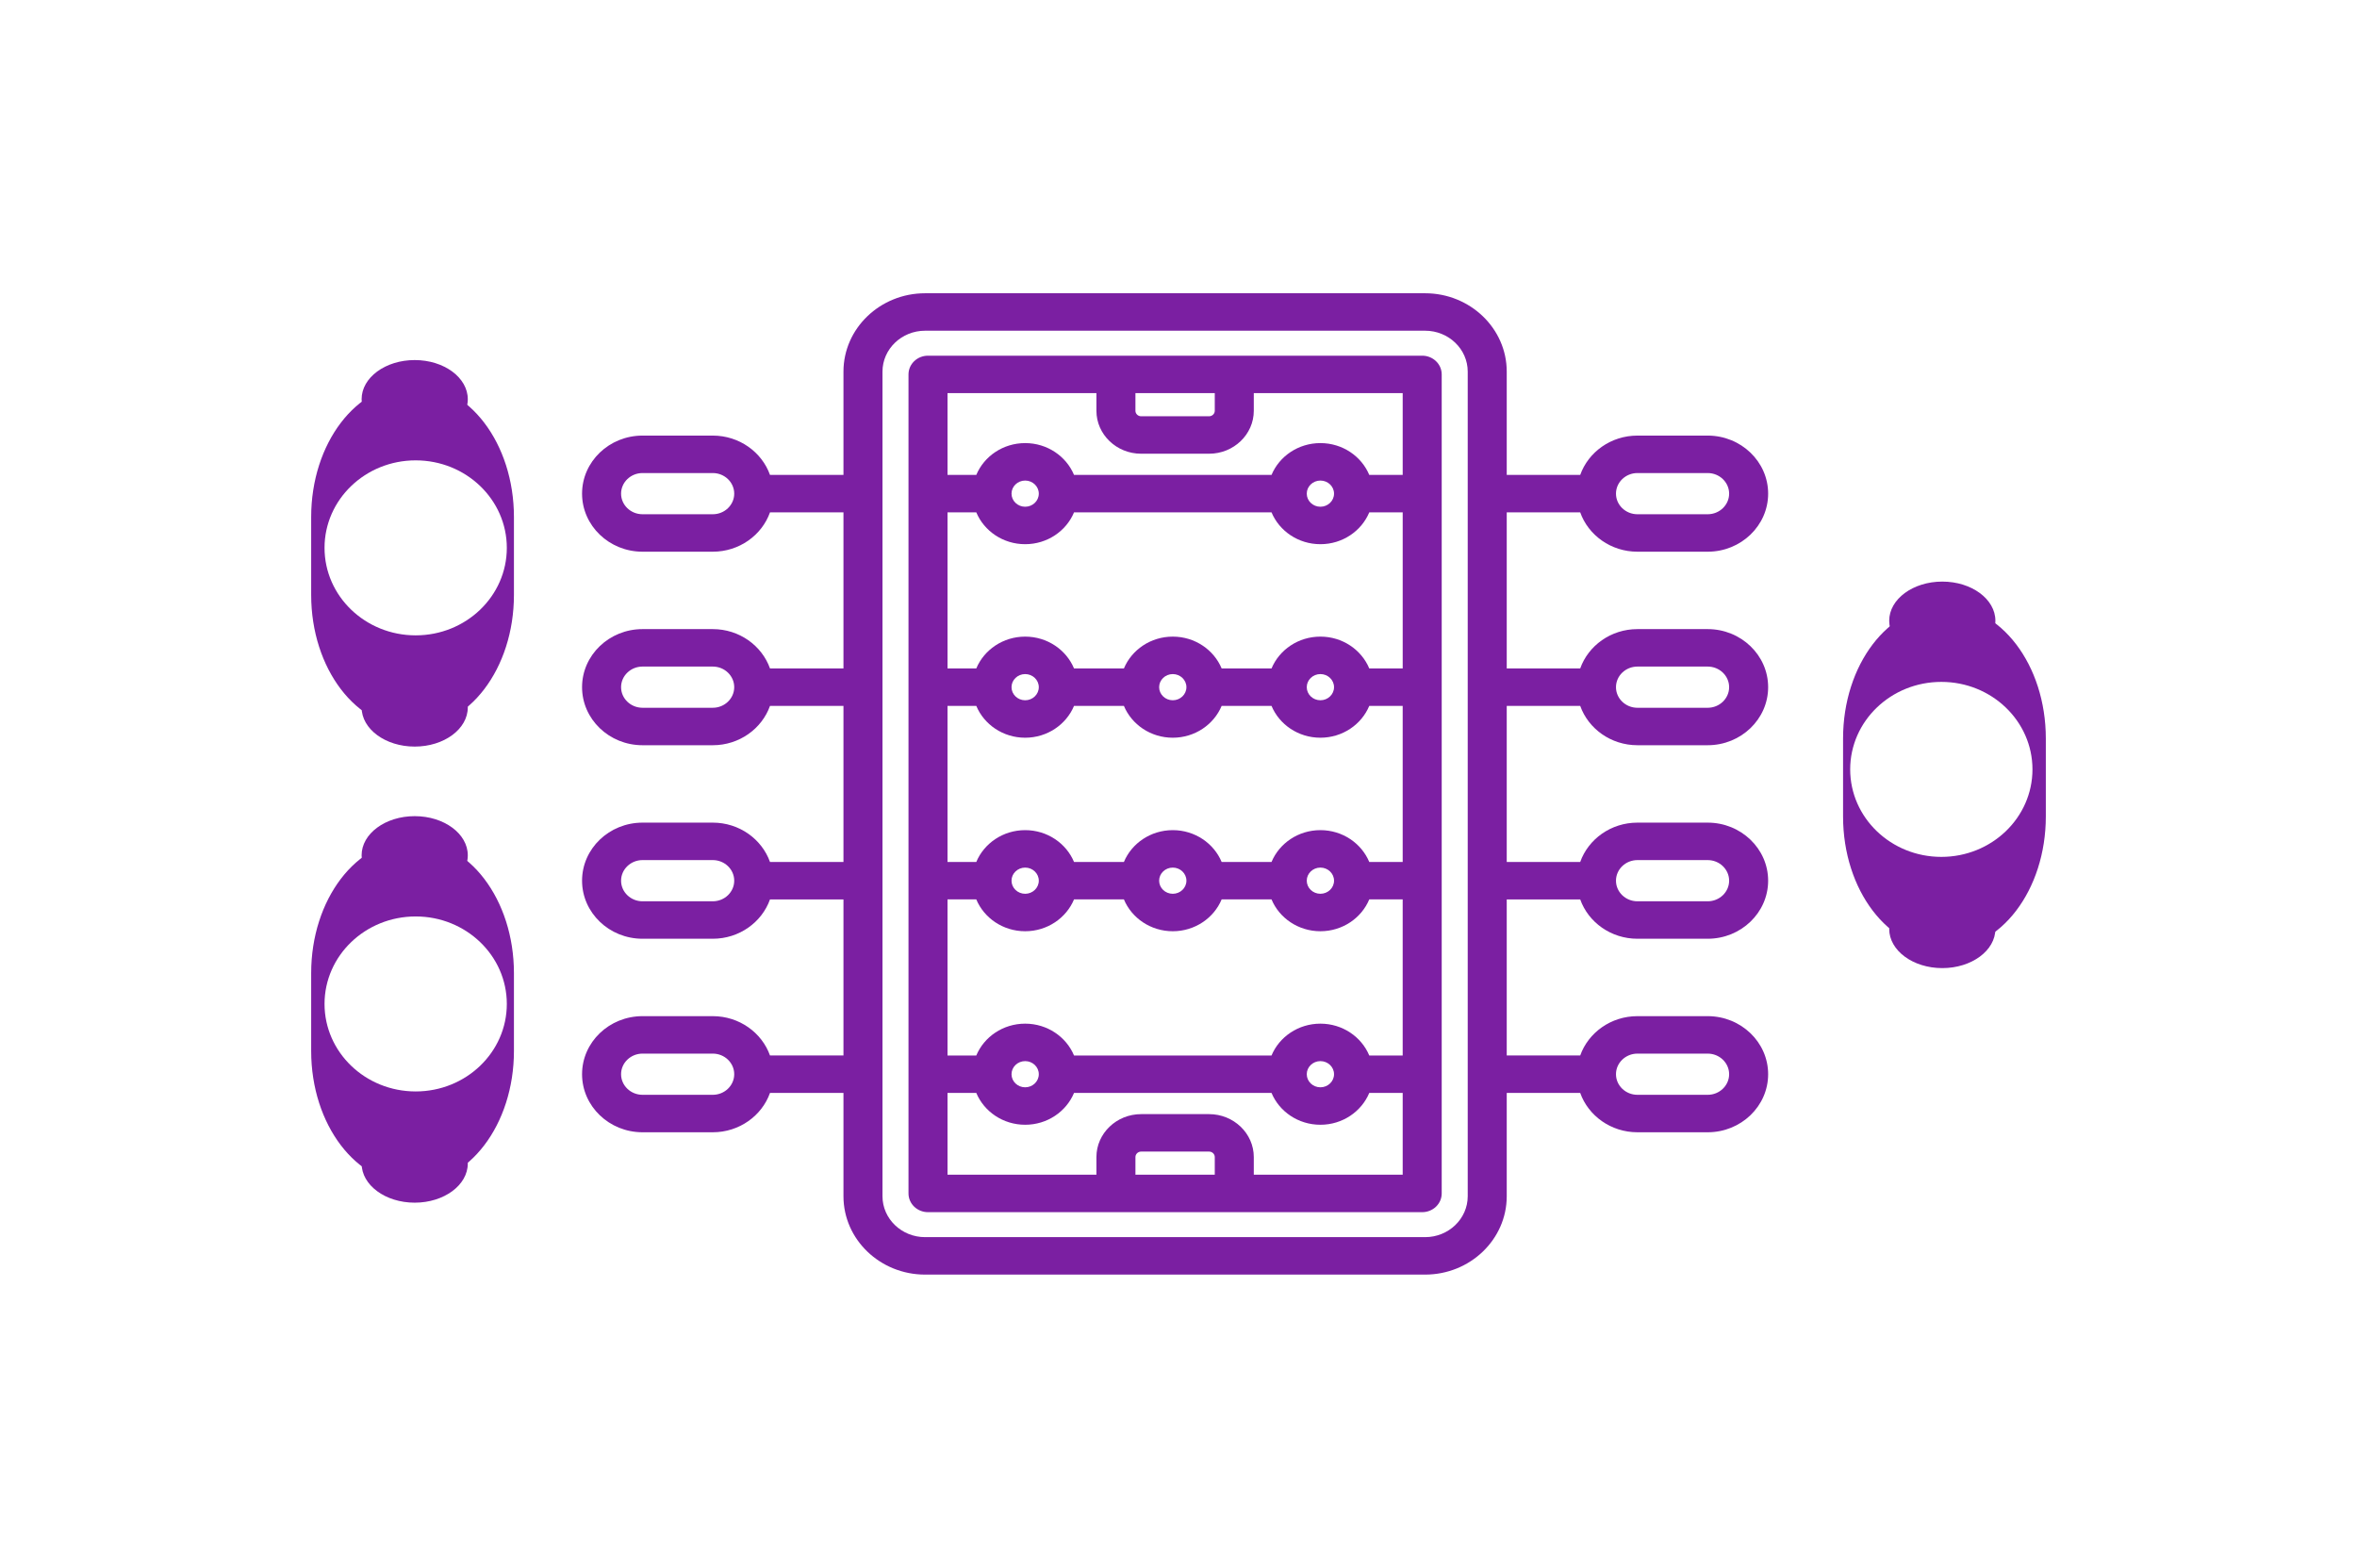
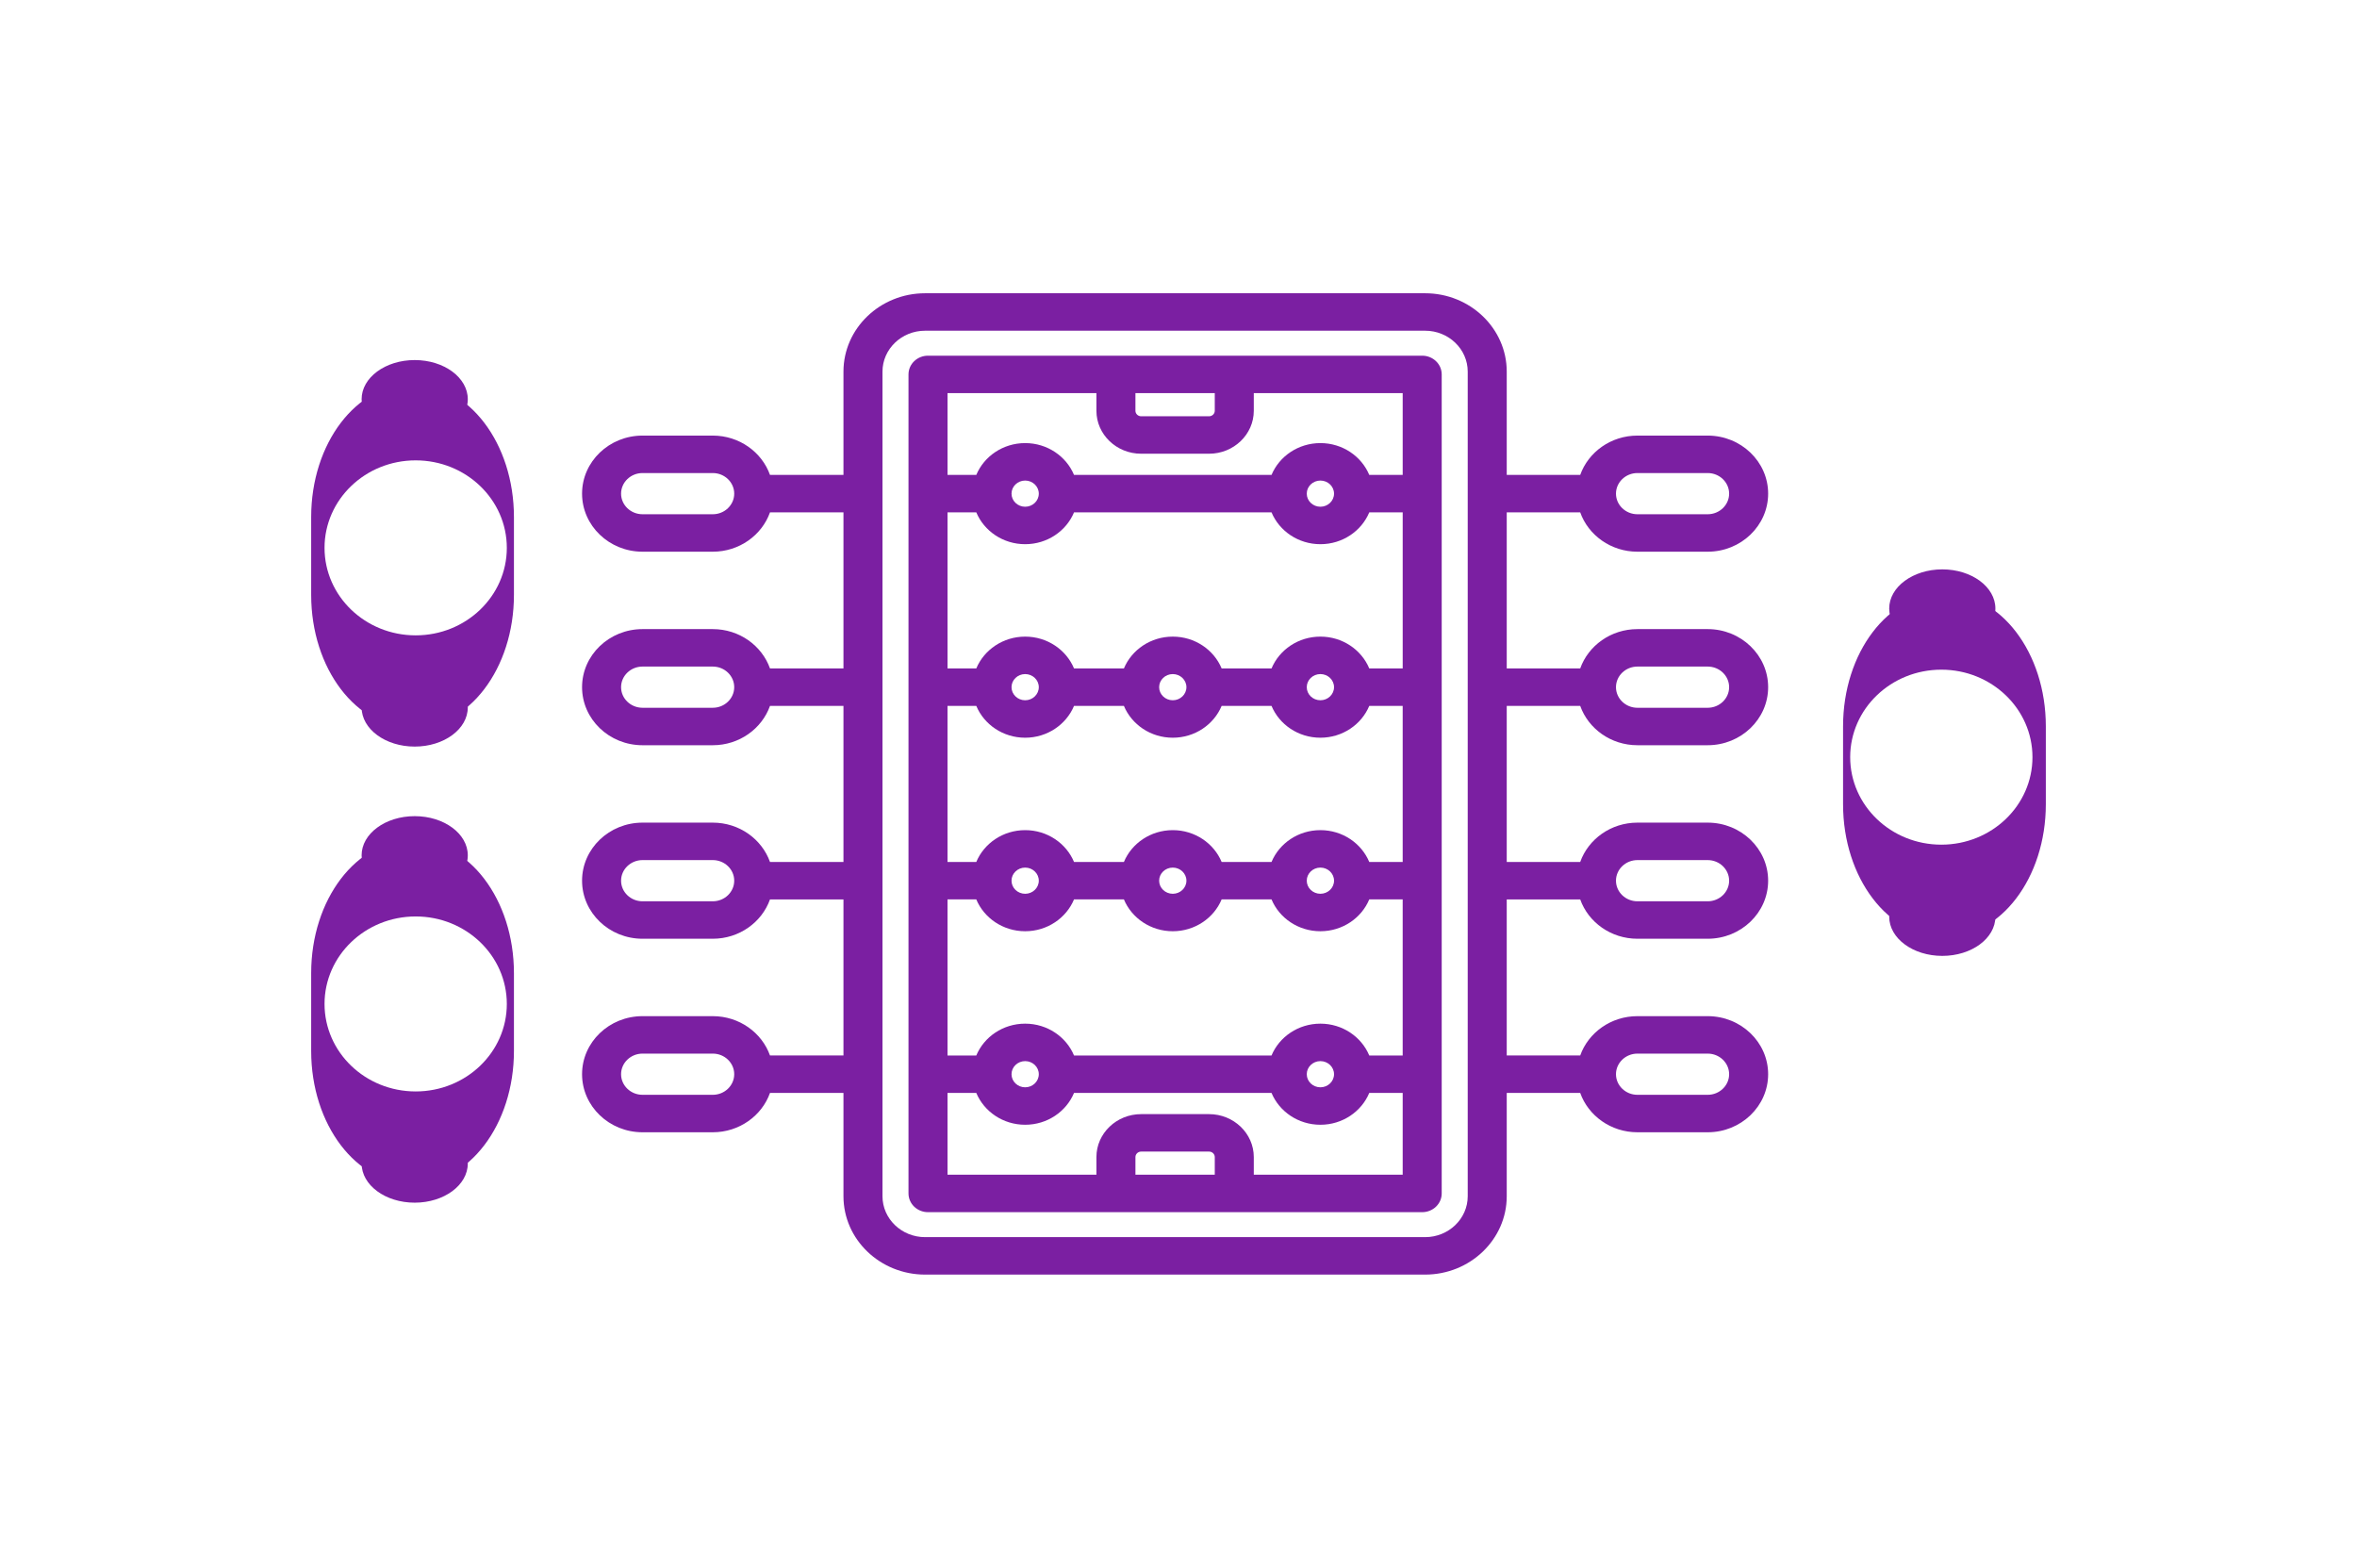
<svg xmlns="http://www.w3.org/2000/svg" version="1.1" id="Layer_1" x="0px" y="0px" viewBox="0 0 723.551 481.263" xml:space="preserve" width="723.551" height="481.263">
  <defs id="defs947" />
  <g id="g906" transform="matrix(0.7111421,0,0,0.6826514,178.6805,65.8724)" style="fill:#7b1fa2;fill-opacity:1;stroke:none">
    <g id="g904" style="fill:#7b1fa2;fill-opacity:1;stroke:none">
      <path d="m 399.158,220.912 h 31.716 c 3.512,10.274 13.255,17.685 24.704,17.685 h 30.316 c 14.394,0 26.105,-11.711 26.105,-26.107 0,-14.394 -11.711,-26.105 -26.105,-26.105 h -30.316 c -11.448,0 -21.192,7.411 -24.704,17.684 h -31.717 v -70.174 h 31.717 c 3.512,10.273 13.255,17.684 24.704,17.684 h 30.316 c 14.394,0 26.105,-11.711 26.105,-26.105 0,-14.394 -11.711,-26.105 -26.105,-26.105 h -30.316 c -11.448,0 -21.192,7.411 -24.704,17.684 H 399.157 V 70.602 c 0,-19.428 -15.807,-35.233 -35.234,-35.233 H 148.075 c -19.428,0 -35.234,15.805 -35.234,35.233 v 46.451 H 81.126 C 77.614,106.78 67.871,99.369 56.422,99.369 H 26.105 C 11.711,99.368 0,111.078 0,125.474 c 0,14.396 11.711,26.105 26.105,26.105 h 30.316 c 11.448,0 21.192,-7.411 24.704,-17.684 h 31.717 v 70.174 H 81.126 C 77.614,193.796 67.871,186.385 56.422,186.385 H 26.105 C 11.711,186.385 0,198.096 0,212.491 c 0,14.395 11.711,26.107 26.105,26.107 h 30.316 c 11.448,0 21.192,-7.411 24.704,-17.685 h 31.716 v 70.174 H 81.126 C 77.614,280.814 67.871,273.403 56.422,273.403 H 26.105 C 11.711,273.403 0,285.113 0,299.508 c 0,14.395 11.711,26.107 26.105,26.107 h 30.316 c 11.448,0 21.192,-7.411 24.704,-17.685 h 31.716 v 70.174 H 81.126 C 77.614,367.831 67.871,360.42 56.422,360.42 H 26.105 C 11.711,360.42 0,372.131 0,386.525 c 0,14.395 11.711,26.107 26.105,26.107 h 30.316 c 11.448,0 21.192,-7.411 24.704,-17.685 h 31.716 v 46.451 c 0,19.428 15.807,35.234 35.234,35.234 h 215.848 c 19.428,0 35.234,-15.807 35.234,-35.234 v -46.451 h 31.716 c 3.512,10.274 13.255,17.685 24.704,17.685 h 30.316 c 14.394,0 26.105,-11.711 26.105,-26.107 0,-14.394 -11.711,-26.105 -26.105,-26.105 h -30.316 c -11.448,0 -21.192,7.411 -24.704,17.684 H 399.156 V 307.93 h 31.716 c 3.512,10.274 13.255,17.685 24.704,17.685 h 30.316 c 14.394,0 26.105,-11.711 26.105,-26.107 0,-14.394 -11.711,-26.105 -26.105,-26.105 h -30.315 c -11.448,0 -21.192,7.411 -24.704,17.684 h -31.717 v -70.174 h 0.002 z m 56.42,-17.684 h 30.316 c 5.107,0 9.263,4.156 9.263,9.263 0,5.108 -4.156,9.264 -9.263,9.264 h -30.316 c -5.107,0 -9.263,-4.156 -9.263,-9.264 10e-4,-5.108 4.157,-9.263 9.263,-9.263 z m 0,-87.017 h 30.316 c 5.107,0 9.263,4.156 9.263,9.262 0,5.107 -4.156,9.263 -9.263,9.263 h -30.316 c -5.107,0 -9.263,-4.156 -9.263,-9.263 10e-4,-5.106 4.157,-9.262 9.263,-9.262 z M 56.422,134.736 H 26.105 c -5.107,0 -9.262,-4.156 -9.262,-9.263 0,-5.107 4.156,-9.262 9.262,-9.262 h 30.316 c 5.107,0 9.262,4.156 9.262,9.262 10e-4,5.107 -4.155,9.263 -9.261,9.263 z m 0,87.017 H 26.105 c -5.107,0 -9.262,-4.156 -9.262,-9.264 0,-5.107 4.156,-9.262 9.262,-9.262 h 30.316 c 5.107,0 9.262,4.156 9.262,9.262 10e-4,5.11 -4.155,9.264 -9.261,9.264 z m 0,87.018 H 26.105 c -5.107,0 -9.262,-4.156 -9.262,-9.264 0,-5.107 4.156,-9.263 9.262,-9.263 h 30.316 c 5.107,0 9.262,4.156 9.262,9.263 10e-4,5.109 -4.155,9.264 -9.261,9.264 z m 0,87.017 H 26.105 c -5.107,0 -9.262,-4.156 -9.262,-9.264 0,-5.107 4.156,-9.262 9.262,-9.262 h 30.316 c 5.107,0 9.262,4.156 9.262,9.262 10e-4,5.109 -4.155,9.264 -9.261,9.264 z m 325.893,45.609 c 0,10.141 -8.251,18.391 -18.391,18.391 H 148.076 c -10.141,0 -18.391,-8.251 -18.391,-18.391 V 70.602 c 0,-10.141 8.251,-18.39 18.391,-18.39 h 215.848 c 10.141,0 18.391,8.25 18.391,18.39 z m 73.263,-64.134 h 30.316 c 5.107,0 9.263,4.156 9.263,9.262 0,5.108 -4.156,9.264 -9.263,9.264 h -30.316 c -5.107,0 -9.263,-4.156 -9.263,-9.264 10e-4,-5.106 4.157,-9.262 9.263,-9.262 z m 0,-87.017 h 30.316 c 5.107,0 9.263,4.156 9.263,9.262 0,5.108 -4.156,9.264 -9.263,9.264 h -30.316 c -5.107,0 -9.263,-4.156 -9.263,-9.264 0,-5.108 4.157,-9.262 9.263,-9.262 z" id="path902" style="fill:#7b1fa2;fill-opacity:1;stroke:none" />
    </g>
  </g>
  <g id="g912" transform="matrix(0.7111421,0,0,0.6826514,178.6805,65.8724)" style="fill:#7b1fa2;fill-opacity:1;stroke:none">
    <g id="g910" style="fill:#7b1fa2;fill-opacity:1;stroke:none">
      <path d="m 362.665,63.439 h -213.33 c -4.651,0 -8.421,3.771 -8.421,8.421 v 368.277 c 0,4.651 3.771,8.421 8.421,8.421 h 213.33 c 4.651,0 8.421,-3.771 8.421,-8.421 V 71.86 c 10e-4,-4.651 -3.77,-8.421 -8.421,-8.421 z m -123.79,16.843 h 34.248 v 7.929 c 0,1.361 -1.107,2.469 -2.469,2.469 h -29.31 c -1.361,0 -2.469,-1.107 -2.469,-2.469 z m -81.119,0 h 64.277 v 7.929 c 0,10.648 8.663,19.312 19.312,19.312 h 29.31 c 10.648,0 19.312,-8.663 19.312,-19.312 v -7.929 h 64.277 v 36.774 h -14.429 c -3.354,-8.374 -11.537,-14.313 -21.096,-14.313 -9.559,0 -17.742,5.938 -21.096,14.313 h -85.252 c -3.354,-8.374 -11.537,-14.313 -21.096,-14.313 -9.559,0 -17.742,5.938 -21.096,14.313 H 157.757 V 80.282 Z m 166.851,45.192 c 0,3.247 -2.641,5.888 -5.887,5.888 -3.247,-0.001 -5.888,-2.642 -5.888,-5.888 0,-3.246 2.641,-5.887 5.888,-5.887 3.246,-0.001 5.887,2.64 5.887,5.887 z m -127.445,0 c 0,3.247 -2.641,5.888 -5.887,5.888 -3.247,-0.001 -5.888,-2.642 -5.888,-5.888 0,-3.246 2.641,-5.887 5.888,-5.887 3.246,-0.001 5.887,2.64 5.887,5.887 z m -39.407,95.435 h 12.422 c 3.354,8.375 11.537,14.314 21.096,14.314 9.559,0 17.742,-5.939 21.096,-14.314 h 21.53 c 3.354,8.375 11.537,14.314 21.096,14.314 9.559,0 17.742,-5.939 21.096,-14.314 h 21.53 c 3.354,8.374 11.537,14.313 21.096,14.313 9.558,0 17.741,-5.938 21.095,-14.313 h 14.429 v 70.174 H 339.81 c -3.356,-8.371 -11.537,-14.306 -21.093,-14.306 -9.557,0 -17.738,5.935 -21.094,14.306 h -21.536 c -3.356,-8.371 -11.537,-14.304 -21.093,-14.304 -9.556,0 -17.737,5.934 -21.093,14.304 h -21.536 c -3.356,-8.371 -11.537,-14.304 -21.093,-14.304 -9.556,0 -17.737,5.934 -21.093,14.304 h -12.424 z m 27.632,-8.417 c 0,-3.246 2.641,-5.887 5.888,-5.887 3.246,0 5.887,2.641 5.887,5.887 0,3.247 -2.641,5.888 -5.887,5.888 -3.247,0 -5.888,-2.641 -5.888,-5.888 z m 63.722,0 c 0,-3.246 2.641,-5.887 5.888,-5.887 3.246,0 5.887,2.641 5.887,5.887 0,3.247 -2.641,5.888 -5.887,5.888 -3.247,0 -5.888,-2.641 -5.888,-5.888 z m 63.722,-10e-4 c 0,-3.246 2.641,-5.887 5.888,-5.887 3.246,0 5.887,2.641 5.887,5.887 0,3.247 -2.641,5.888 -5.887,5.888 -3.247,-0.001 -5.888,-2.642 -5.888,-5.888 z m 11.776,87.016 c 0,3.246 -2.641,5.887 -5.887,5.887 -3.247,0 -5.888,-2.641 -5.888,-5.887 0,-3.247 2.641,-5.888 5.888,-5.888 3.246,10e-4 5.887,2.642 5.887,5.888 z m -63.723,0.002 c 0,3.246 -2.641,5.887 -5.887,5.887 -3.247,0 -5.888,-2.641 -5.888,-5.887 0,-3.247 2.641,-5.888 5.888,-5.888 3.246,0 5.887,2.641 5.887,5.888 z m -63.722,0 c 0,3.246 -2.641,5.887 -5.887,5.887 -3.247,0 -5.888,-2.641 -5.888,-5.887 0,-3.247 2.641,-5.888 5.888,-5.888 3.246,0 5.887,2.641 5.887,5.888 z m -39.407,8.416 h 12.421 c 3.354,8.375 11.537,14.314 21.096,14.314 9.559,0 17.742,-5.939 21.096,-14.314 h 21.53 c 3.354,8.375 11.537,14.314 21.096,14.314 9.559,0 17.742,-5.939 21.096,-14.314 h 21.53 c 3.354,8.374 11.537,14.312 21.096,14.312 9.558,0 17.741,-5.938 21.095,-14.312 h 14.429 v 70.182 h -14.427 c -3.354,-8.374 -11.537,-14.313 -21.096,-14.313 -9.559,0 -17.742,5.938 -21.096,14.313 H 212.37 c -3.354,-8.374 -11.537,-14.313 -21.096,-14.313 -9.559,0 -17.742,5.938 -21.096,14.313 h -12.422 v -70.182 z m 166.852,78.6 c 0,3.247 -2.641,5.888 -5.887,5.888 -3.247,0 -5.888,-2.641 -5.888,-5.888 0,-3.246 2.641,-5.887 5.888,-5.887 3.246,0 5.887,2.641 5.887,5.887 z m -127.445,0 c 0,3.247 -2.641,5.888 -5.887,5.888 -3.247,0 -5.888,-2.641 -5.888,-5.888 0,-3.246 2.641,-5.887 5.888,-5.887 3.246,0 5.887,2.641 5.887,5.887 z m 75.963,45.191 h -34.248 v -7.929 c 0,-1.361 1.107,-2.469 2.469,-2.469 h 29.31 c 1.361,0 2.469,1.107 2.469,2.469 z m 81.119,0 h -64.277 v -7.929 c 0,-10.648 -8.663,-19.312 -19.312,-19.312 h -29.31 c -10.648,0 -19.312,8.663 -19.312,19.312 v 7.929 H 157.756 V 394.95 h 12.424 c 3.356,8.371 11.537,14.305 21.094,14.305 9.556,0 17.737,-5.934 21.093,-14.305 h 85.258 c 3.356,8.371 11.537,14.305 21.094,14.305 9.556,0 17.737,-5.934 21.093,-14.305 h 14.432 z m 10e-4,-227.65 h -10e-4 -14.431 c -3.356,-8.371 -11.537,-14.305 -21.093,-14.305 -9.556,0 -17.738,5.934 -21.094,14.305 H 276.09 c -3.356,-8.37 -11.537,-14.304 -21.093,-14.304 -9.556,0 -17.737,5.934 -21.093,14.304 h -21.536 c -3.356,-8.37 -11.537,-14.304 -21.093,-14.304 -9.556,0 -17.737,5.934 -21.093,14.304 h -12.424 v -70.168 h 12.424 c 3.356,8.371 11.537,14.305 21.094,14.305 9.556,0 17.737,-5.934 21.093,-14.305 h 85.258 c 3.356,8.371 11.537,14.305 21.094,14.305 9.556,0 17.737,-5.934 21.093,-14.305 h 14.432 v 70.168 z" id="path908" style="fill:#7b1fa2;fill-opacity:1;stroke:none" />
    </g>
  </g>
  <g id="g914" transform="translate(104.3093,-15.369)" style="fill:#7b1fa2;fill-opacity:1;stroke:none">
</g>
  <g id="g916" transform="translate(104.3093,-15.369)" style="fill:#7b1fa2;fill-opacity:1;stroke:none">
</g>
  <g id="g918" transform="translate(104.3093,-15.369)" style="fill:#7b1fa2;fill-opacity:1;stroke:none">
</g>
  <g id="g920" transform="translate(104.3093,-15.369)" style="fill:#7b1fa2;fill-opacity:1;stroke:none">
</g>
  <g id="g922" transform="translate(104.3093,-15.369)" style="fill:#7b1fa2;fill-opacity:1;stroke:none">
</g>
  <g id="g924" transform="translate(104.3093,-15.369)" style="fill:#7b1fa2;fill-opacity:1;stroke:none">
</g>
  <g id="g926" transform="translate(104.3093,-15.369)" style="fill:#7b1fa2;fill-opacity:1;stroke:none">
</g>
  <g id="g928" transform="translate(104.3093,-15.369)" style="fill:#7b1fa2;fill-opacity:1;stroke:none">
</g>
  <g id="g930" transform="translate(104.3093,-15.369)" style="fill:#7b1fa2;fill-opacity:1;stroke:none">
</g>
  <g id="g932" transform="translate(104.3093,-15.369)" style="fill:#7b1fa2;fill-opacity:1;stroke:none">
</g>
  <g id="g934" transform="translate(104.3093,-15.369)" style="fill:#7b1fa2;fill-opacity:1;stroke:none">
</g>
  <g id="g936" transform="translate(104.3093,-15.369)" style="fill:#7b1fa2;fill-opacity:1;stroke:none">
</g>
  <g id="g938" transform="translate(104.3093,-15.369)" style="fill:#7b1fa2;fill-opacity:1;stroke:none">
</g>
  <g id="g940" transform="translate(104.3093,-15.369)" style="fill:#7b1fa2;fill-opacity:1;stroke:none">
</g>
  <g id="g942" transform="translate(104.3093,-15.369)" style="fill:#7b1fa2;fill-opacity:1;stroke:none">
</g>
  <g id="g977" transform="matrix(0.7111421,0,0,0.6826514,167.2142,193.1963)" style="fill:#7b1fa2;fill-opacity:1;stroke:none">
    <g id="g1060" style="fill:#7b1fa2;fill-opacity:1;stroke:none">
      <path transform="translate(-101.3093,-45.67373)" id="rect969" d="M 44.264,140.379 C 20.019,140.379 0.5,167.073 0.5,200.232 v 35.01 c 0,33.159 19.519,59.854 43.764,59.854 24.245,0 43.762,-26.694 43.762,-59.854 v -35.01 c 0,-33.159 -19.517,-59.854 -43.762,-59.854 z M 45.611,174.75 A 39.342,39.342 0 0 1 84.953,214.094 39.342,39.342 0 0 1 45.611,253.436 39.342,39.342 0 0 1 6.268,214.094 39.342,39.342 0 0 1 45.611,174.75 Z" style="fill:#7b1fa2;fill-opacity:1;stroke:none;stroke-opacity:1" />
      <ellipse ry="17.614" rx="22.918" cy="101.589" cx="-56.119" id="ellipse973" style="fill:#7b1fa2;fill-opacity:1;stroke:none;stroke-width:1.136;stroke-opacity:1" />
      <ellipse style="fill:#7b1fa2;fill-opacity:1;stroke:none;stroke-width:1.136;stroke-opacity:1" id="ellipse975" cx="-56.119" cy="240.161" rx="22.918" ry="17.614" />
    </g>
  </g>
  <g style="fill:#7b1fa2;fill-opacity:1;stroke:none" transform="matrix(0.7111421,0,0,0.6826514,167.2142,53.19633)" id="g1473">
    <g style="fill:#7b1fa2;fill-opacity:1;stroke:none" id="g1471">
      <path style="fill:#7b1fa2;fill-opacity:1;stroke:none;stroke-opacity:1" d="M 44.264,140.379 C 20.019,140.379 0.5,167.073 0.5,200.232 v 35.01 c 0,33.159 19.519,59.854 43.764,59.854 24.245,0 43.762,-26.694 43.762,-59.854 v -35.01 c 0,-33.159 -19.517,-59.854 -43.762,-59.854 z M 45.611,174.75 A 39.342,39.342 0 0 1 84.953,214.094 39.342,39.342 0 0 1 45.611,253.436 39.342,39.342 0 0 1 6.268,214.094 39.342,39.342 0 0 1 45.611,174.75 Z" id="path1465" transform="translate(-101.3093,-45.67373)" />
      <ellipse style="fill:#7b1fa2;fill-opacity:1;stroke:none;stroke-width:1.136;stroke-opacity:1" id="ellipse1467" cx="-56.119" cy="101.589" rx="22.918" ry="17.614" />
      <ellipse ry="17.614" rx="22.918" cy="240.161" cx="-56.119" id="ellipse1469" style="fill:#7b1fa2;fill-opacity:1;stroke:none;stroke-width:1.136;stroke-opacity:1" />
    </g>
  </g>
-   <g style="fill:#7b1fa2;fill-opacity:1;stroke:none" transform="matrix(-0.7111421,0,0,0.6826514,556.3369,121.1963)" id="g1483">
+   <g style="fill:#7b1fa2;fill-opacity:1;stroke:none" transform="matrix(-0.7111421,0,0,0.6826514,556.3369,117.4454)" id="g1483">
    <g style="fill:#7b1fa2;fill-opacity:1;stroke:none" id="g1481">
      <path style="fill:#7b1fa2;fill-opacity:1;stroke:none;stroke-opacity:1" d="M 44.264,140.379 C 20.019,140.379 0.5,167.073 0.5,200.232 v 35.01 c 0,33.159 19.519,59.854 43.764,59.854 24.245,0 43.762,-26.694 43.762,-59.854 v -35.01 c 0,-33.159 -19.517,-59.854 -43.762,-59.854 z M 45.611,174.75 A 39.342,39.342 0 0 1 84.953,214.094 39.342,39.342 0 0 1 45.611,253.436 39.342,39.342 0 0 1 6.268,214.094 39.342,39.342 0 0 1 45.611,174.75 Z" id="path1475" transform="translate(-101.3093,-45.67373)" />
      <ellipse style="fill:#7b1fa2;fill-opacity:1;stroke:none;stroke-width:1.136;stroke-opacity:1" id="ellipse1477" cx="-56.119" cy="101.589" rx="22.918" ry="17.614" />
      <ellipse ry="17.614" rx="22.918" cy="240.161" cx="-56.119" id="ellipse1479" style="fill:#7b1fa2;fill-opacity:1;stroke:none;stroke-width:1.136;stroke-opacity:1" />
    </g>
  </g>
</svg>
